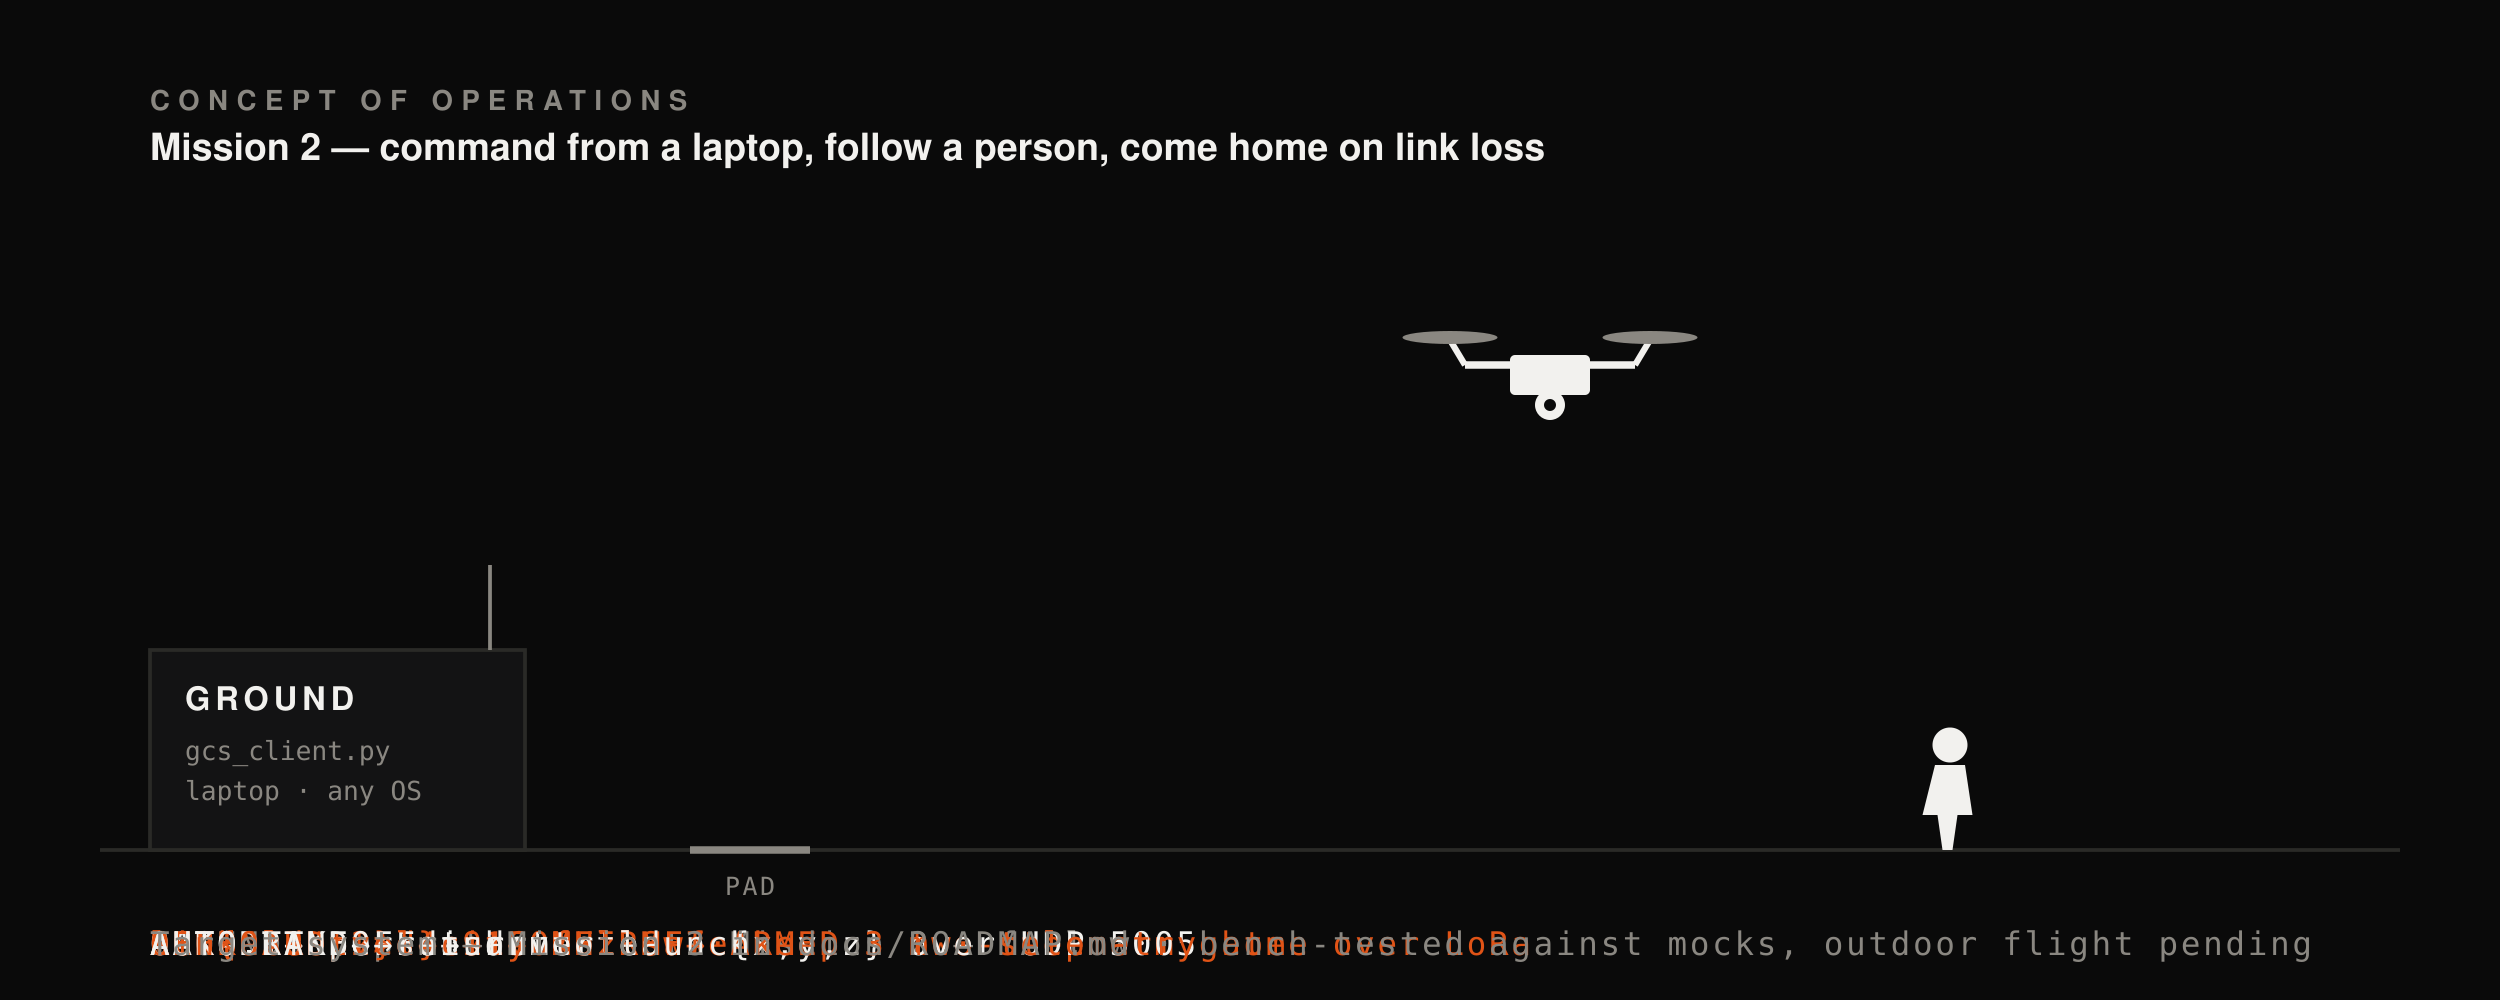
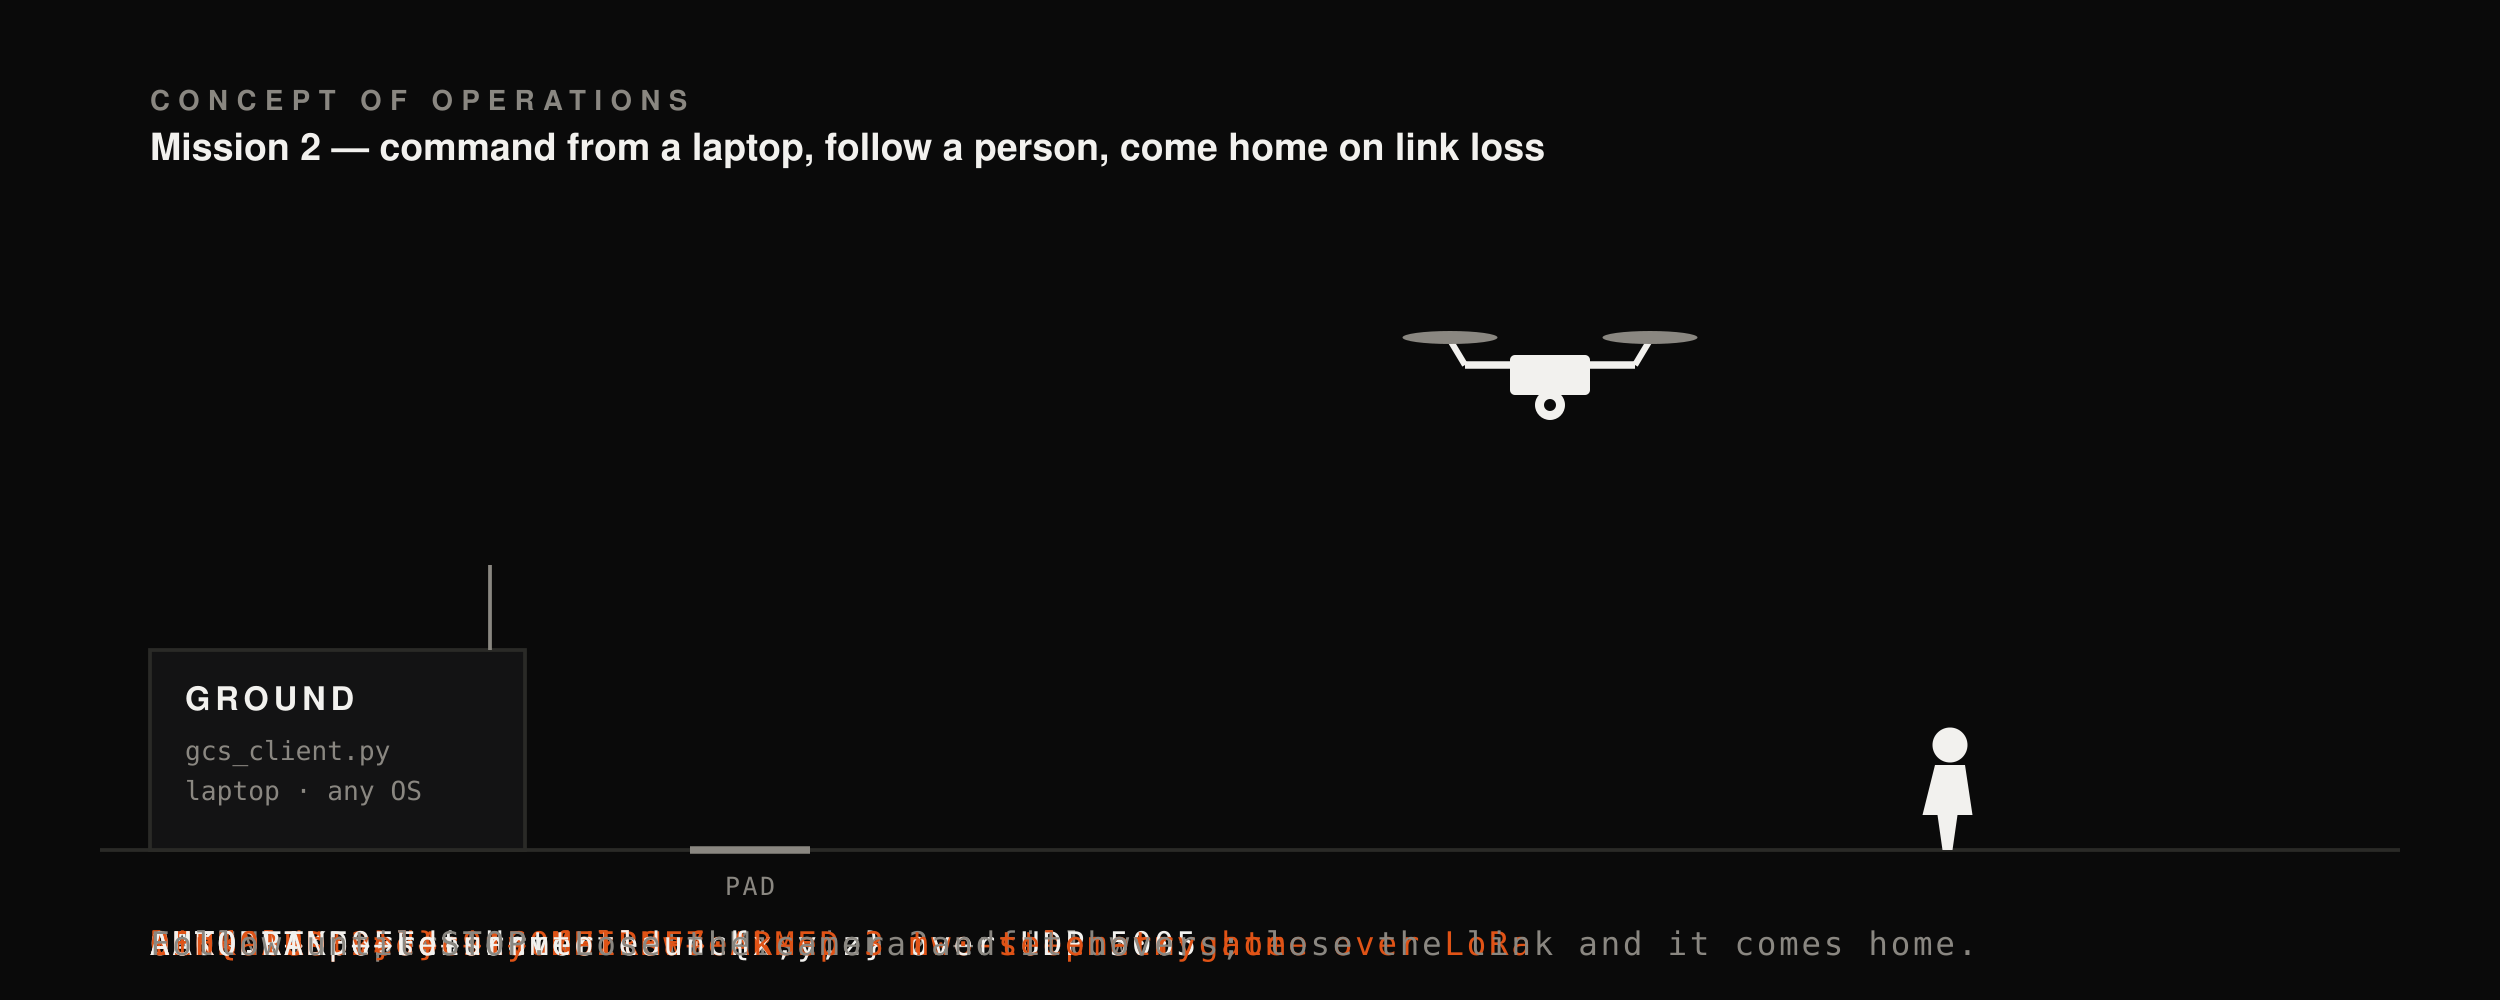
<svg xmlns="http://www.w3.org/2000/svg" viewBox="0 0 1000 400" width="1000" height="400" role="img" aria-label="Venator concept of operations: a laptop commands the drone over 915 MHz LoRa, it takes off, follows a person at 3 m, and returns home when the link drops">
  <style>
    #drone, #walker { transform-box: view-box; transform-origin: 0 0 }
    /* Base position is the follow leg, not the pad: with animation off this is
       the frame the reader is left with, so the camera cone has to point at
       the person rather than at empty sky. */
    #drone  { transform: translate(620px, 150px);
              animation: flight 20s ease-in-out infinite }
    #walker { transform: translate(780px, 0px);
              animation: walk 20s linear infinite }

    /* The flight path. Holds on the pad, climbs, follows, drifts on after the
       link drops, then returns and lands. */
    @keyframes flight {
      0%,21%  { transform: translate(300px, 320px) }
      31%,40% { transform: translate(300px, 150px) }
      58%    { transform: translate(620px, 150px) }
      68%         { transform: translate(620px, 150px) }
      82%        { transform: translate(300px, 150px) }
      90%,100%   { transform: translate(300px, 320px) }
    }
    @keyframes walk {
      0%,40%   { transform: translate(780px, 0px) }
      68%,100%    { transform: translate(880px, 0px) }
    }

    #rotorL, #rotorR, #rfGround circle, #rfDrone circle {
      transform-box: fill-box; transform-origin: center }
    #rotorL, #rotorR { animation: spin .34s linear infinite }
    @keyframes spin { 0%,100% { transform: scaleX(1) } 50% { transform: scaleX(.26) } }

    #rfGround { opacity: 0; animation: kRf 20s steps(1,end) infinite }
    #rfDrone  { opacity: 0; animation: kTlm 20s steps(1,end) infinite }
    #cone     { opacity: 0; animation: kCone 20s steps(1,end) infinite }
    #lock     { opacity: 0; animation: kLock 20s steps(1,end) infinite }
    #linkX    { opacity: 0; animation: kX 20s steps(1,end) infinite }
    #armed    { opacity: 0; animation: kArm 20s steps(1,end) infinite }
    #rfGround circle, #rfDrone circle { animation: ping 1.4s linear infinite }
    #rfGround circle:nth-child(2), #rfDrone circle:nth-child(2) { animation-delay: .46s }
    #rfGround circle:nth-child(3), #rfDrone circle:nth-child(3) { animation-delay: .92s }
    @keyframes ping { 0% { transform: scale(1); opacity: .8 }
                      100% { transform: scale(7.6); opacity: 0 } }

    @keyframes kRf { 0%,5.9% {opacity:0} 6%,20.9% {opacity:1} 21%,100% {opacity:0} }
    @keyframes kTlm { 0%,39.9% {opacity:0} 40%,57.9% {opacity:1} 58%,100% {opacity:0} }
    @keyframes kCone { 0%,30.9% {opacity:0} 31%,67.9% {opacity:1} 68%,100% {opacity:0} }
    @keyframes kLock { 0%,32.9% {opacity:0} 33%,67.9% {opacity:1} 68%,100% {opacity:0} }
    @keyframes kX { 0%,57.9% {opacity:0} 58%,67.9% {opacity:1} 68%,100% {opacity:0} }
    @keyframes kArm { 0%,13.9% {opacity:0} 14%,89.9% {opacity:1} 90%,100% {opacity:0} }

    #c0 { animation: kc0 20s steps(1,end) infinite }
    #c1 { animation: kc1 20s steps(1,end) infinite }
    #c2 { animation: kc2 20s steps(1,end) infinite }
    #c3 { animation: kc3 20s steps(1,end) infinite }
    #c4 { animation: kc4 20s steps(1,end) infinite }
    #c5 { animation: kc5 20s steps(1,end) infinite }
    #c6 { animation: kc6 20s steps(1,end) infinite }
    #c7 { animation: kc7 20s steps(1,end) infinite }
    #c8 { animation: kc8 20s steps(1,end) infinite }
    #c9 { animation: kc9 20s steps(1,end) infinite }
    @keyframes kc0 { 0%,5.9% {opacity:1} 6%,100% {opacity:0} }
    @keyframes kc1 { 0%,5.9% {opacity:0} 6%,13.9% {opacity:1} 14%,100% {opacity:0} }
    @keyframes kc2 { 0%,13.9% {opacity:0} 14%,20.9% {opacity:1} 21%,100% {opacity:0} }
    @keyframes kc3 { 0%,20.9% {opacity:0} 21%,30.9% {opacity:1} 31%,100% {opacity:0} }
    @keyframes kc4 { 0%,30.9% {opacity:0} 31%,39.9% {opacity:1} 40%,100% {opacity:0} }
    @keyframes kc5 { 0%,39.9% {opacity:0} 40%,57.9% {opacity:1} 58%,100% {opacity:0} }
    @keyframes kc6 { 0%,57.9% {opacity:0} 58%,67.9% {opacity:1} 68%,100% {opacity:0} }
    @keyframes kc7 { 0%,67.9% {opacity:0} 68%,81.9% {opacity:1} 82%,100% {opacity:0} }
    @keyframes kc8 { 0%,81.9% {opacity:0} 82%,89.9% {opacity:1} 90%,100% {opacity:0} }
    @keyframes kc9 { 0%,89.9% {opacity:0} 90%,100% {opacity:1} }

    /* This piece is almost entirely movement, so reduced motion gets a still:
       the aircraft parks at its base transform (hover) with the camera on. */
    @media (prefers-reduced-motion: reduce) {
      #drone, #walker, #rotorL, #rotorR,
      #rfGround circle, #rfDrone circle { animation: none }
      #rfGround, #rfDrone, #linkX { display: none }
      #cone, #lock, #armed { opacity: 1; animation: none }
      #ticker text { animation: none; opacity: 0 }
      #c9 { opacity: 1 }
    }
  </style>
  <rect width="1000" height="400" fill="#0A0A0A" />
  <text x="60" y="44" fill="#8A8781" font-family="Helvetica Neue,Helvetica,Arial,sans-serif" font-size="11" font-weight="600" letter-spacing="3.4">CONCEPT OF OPERATIONS</text>
  <text x="60" y="64" fill="#F2F1EE" font-family="Helvetica Neue,Helvetica,Arial,sans-serif" font-size="15" font-weight="600">
    Mission 2 — command from a laptop, follow a person, come home on link loss</text>
  <path d="M40 340H960" stroke="#2A2A27" stroke-width="1.5" />
  <path d="M276 340h48" stroke="#8A8781" stroke-width="3" />
  <text x="300" y="358" fill="#8A8781" font-family="ui-monospace,SFMono-Regular,Menlo,Consolas,monospace" font-size="10" text-anchor="middle" letter-spacing="1">PAD</text>
  <rect x="60" y="260" width="150" height="80" fill="#131314" stroke="#2A2A27" stroke-width="1.5" />
  <text x="74" y="284" fill="#F2F1EE" font-family="Helvetica Neue,Helvetica,Arial,sans-serif" font-size="13" font-weight="600" letter-spacing="2">GROUND</text>
  <text x="74" y="304" fill="#8A8781" font-family="ui-monospace,SFMono-Regular,Menlo,Consolas,monospace" font-size="10.5">gcs_client.py</text>
  <text x="74" y="320" fill="#8A8781" font-family="ui-monospace,SFMono-Regular,Menlo,Consolas,monospace" font-size="10.5">laptop · any OS</text>
  <path d="M196 260v-34" stroke="#8A8781" stroke-width="1.5" />
  <g transform="translate(196,222)">
    <g id="rfGround" fill="none" stroke="#E05316" stroke-width="1.6">
      <circle r="6" />
      <circle r="6" />
      <circle r="6" />
    </g>
  </g>
  <g id="armed" transform="translate(74,332)">
    <circle r="4" cx="4" cy="-4" fill="#E05316" />
    <text x="14" y="0" fill="#E05316" font-family="ui-monospace,SFMono-Regular,Menlo,Consolas,monospace" font-size="10" letter-spacing="1.4">ARMED</text>
  </g>
  <g id="walker">
    <g transform="translate(0,340)" fill="#F2F1EE">
      <circle cx="0" cy="-42" r="7" />
      <path d="M-6 -34h12l3 20h-6l-2 14h-4l-2-14h-6z" />
    </g>
    <g id="lock" transform="translate(0,340)" fill="none" stroke="#E05316" stroke-width="1.6">
      <path d="M-20-58h-10v10M20-58h10v10M-20 8h-10V-2M20 8h10V-2" />
    </g>
  </g>
  <g id="drone">
    <g id="cone" fill="#E05316" opacity=".1">
      <path d="M0 14 L150 190 L-40 190Z" fill="#E05316" opacity=".07" />
      <path d="M0 14 L150 190 L-40 190Z" fill="none" stroke="#E05316" stroke-width="1" opacity=".32" stroke-dasharray="4 4" />
    </g>
    <g id="rfDrone" transform="translate(0,-16)" fill="none" stroke="#E05316" stroke-width="1.6">
      <circle r="6" />
      <circle r="6" />
      <circle r="6" />
    </g>
    <path d="M-34 -4h68" stroke="#F2F1EE" stroke-width="3" />
    <path d="M-34 -4l-6-10M34 -4l6-10" stroke="#F2F1EE" stroke-width="2.5" />
    <rect x="-16" y="-8" width="32" height="16" rx="2" fill="#F2F1EE" />
    <circle cx="0" cy="12" r="6" fill="#F2F1EE" />
    <circle cx="0" cy="12" r="2.4" fill="#0A0A0A" />
    <ellipse id="rotorL" cx="-40" cy="-15" rx="19" ry="2.6" fill="#8A8781" />
    <ellipse id="rotorR" cx="40" cy="-15" rx="19" ry="2.6" fill="#8A8781" />
  </g>
  <g id="linkX" transform="translate(470,132)">
    <path d="M-12-12l24 24M12-12l-24 24" stroke="#E05316" stroke-width="3" />
    <text x="0" y="34" fill="#E05316" font-family="ui-monospace,SFMono-Regular,Menlo,Consolas,monospace" font-size="11" text-anchor="middle" letter-spacing="1.4">LINK LOST</text>
  </g>
  <g id="ticker">
    <text id="c0" x="60" y="382" fill="#8A8781" font-family="ui-monospace,SFMono-Regular,Menlo,Consolas,monospace" font-size="13" letter-spacing="1.1">GROUND · operator selects Mission 2 — follow</text>
    <text id="c1" x="60" y="382" fill="#E05316" font-family="ui-monospace,SFMono-Regular,Menlo,Consolas,monospace" font-size="13" letter-spacing="1.1">RUN{"id":2}  →  915 MHz SF7</text>
    <text id="c2" x="60" y="382" fill="#E05316" font-family="ui-monospace,SFMono-Regular,Menlo,Consolas,monospace" font-size="13" letter-spacing="1.1">ACK{accepted}  →  CONFIRM  →  ARMED   ·   two-step arm gate</text>
    <text id="c3" x="60" y="382" fill="#F2F1EE" font-family="ui-monospace,SFMono-Regular,Menlo,Consolas,monospace" font-size="13" letter-spacing="1.1">AUTO.TAKEOFF  →  hover</text>
    <text id="c4" x="60" y="382" fill="#F2F1EE" font-family="ui-monospace,SFMono-Regular,Menlo,Consolas,monospace" font-size="13" letter-spacing="1.1">OAK-D  →  person detected   ·   {x,y,z} over UDP 5005</text>
    <text id="c5" x="60" y="382" fill="#E05316" font-family="ui-monospace,SFMono-Regular,Menlo,Consolas,monospace" font-size="13" letter-spacing="1.1">OFFBOARD velocity follow   ·   keep 3 m   ·   telemetry home over LoRa</text>
    <text id="c6" x="60" y="382" fill="#E05316" font-family="ui-monospace,SFMono-Regular,Menlo,Consolas,monospace" font-size="13" letter-spacing="1.1">link lost &gt; 4 s   →   failsafe</text>
    <text id="c7" x="60" y="382" fill="#F2F1EE" font-family="ui-monospace,SFMono-Regular,Menlo,Consolas,monospace" font-size="13" letter-spacing="1.1">AUTO.RTL  →  return to launch</text>
    <text id="c8" x="60" y="382" fill="#F2F1EE" font-family="ui-monospace,SFMono-Regular,Menlo,Consolas,monospace" font-size="13" letter-spacing="1.1">AUTO.LAND  →  disarm</text>
-     <text id="c9" x="60" y="382" fill="#8A8781" font-family="ui-monospace,SFMono-Regular,Menlo,Consolas,monospace" font-size="13" letter-spacing="1.1">Target system — Mission 2 in docs/ROADMAP.md · bench-tested against mocks, outdoor flight pending</text>
+     <text id="c9" x="60" y="382" fill="#8A8781" font-family="ui-monospace,SFMono-Regular,Menlo,Consolas,monospace" font-size="13" letter-spacing="1.1">Follow until STOP. Lose the camera and it hovers; lose the link and it comes home.</text>
  </g>
</svg>
